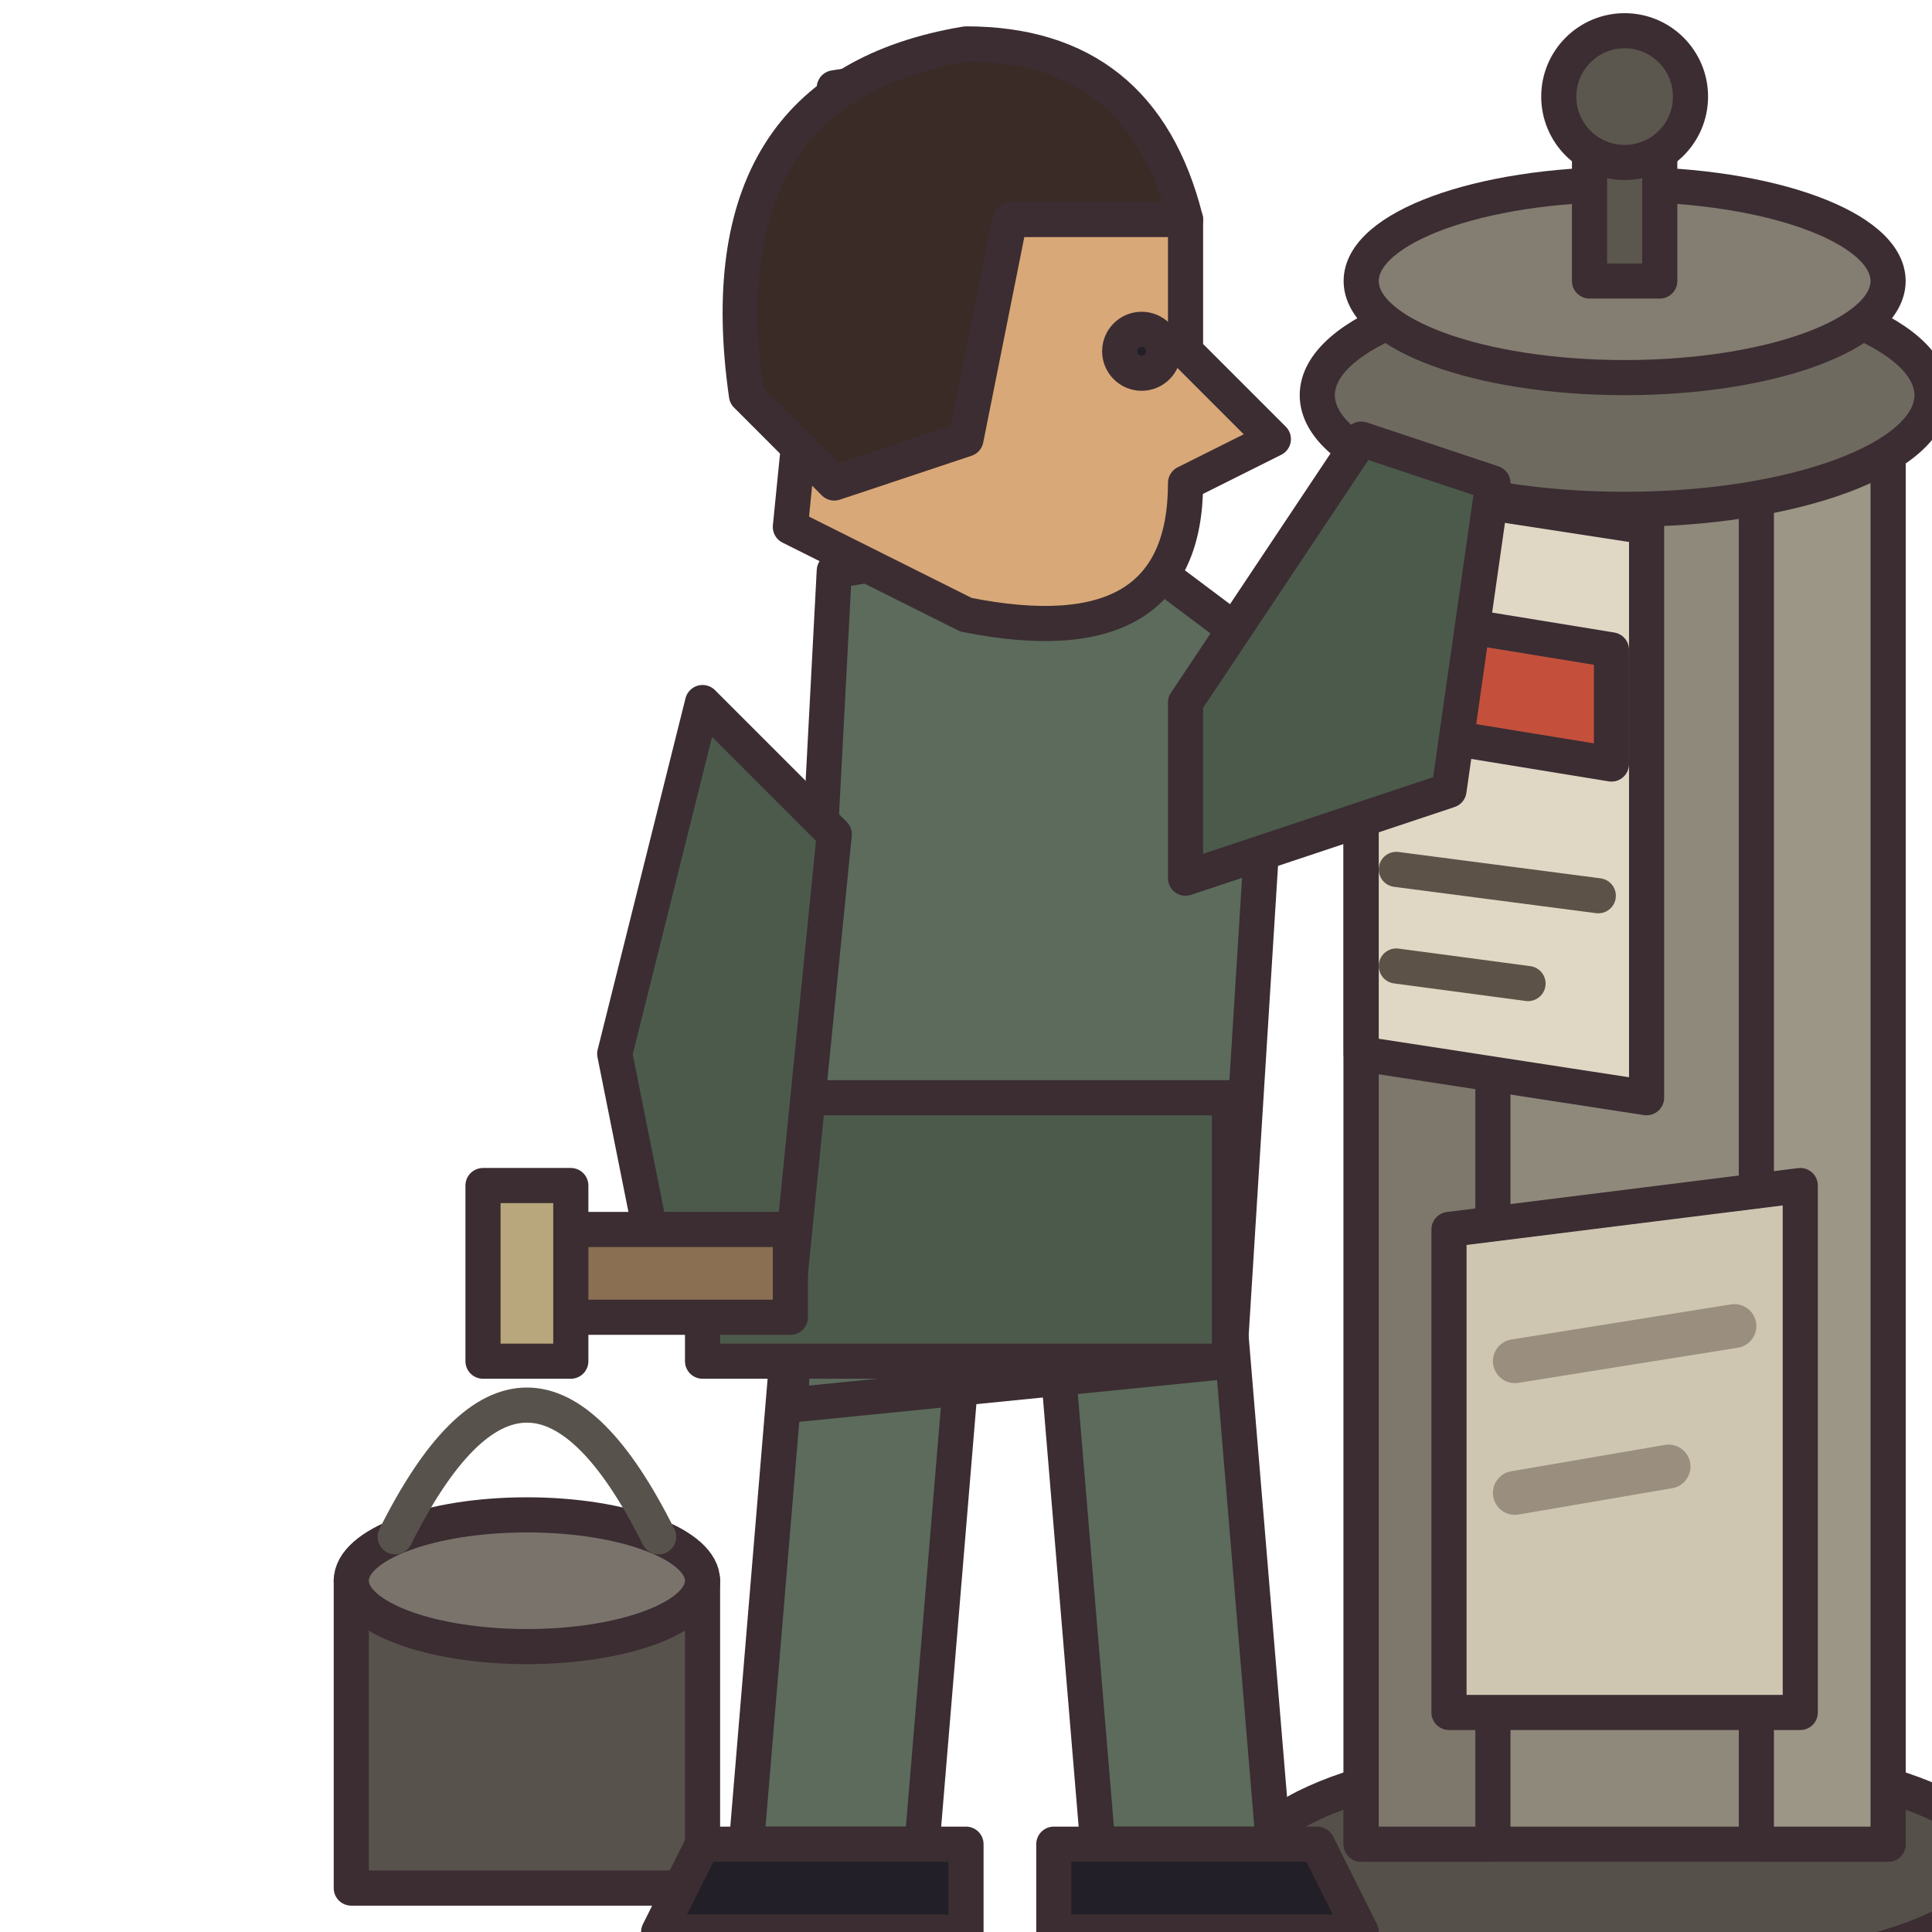
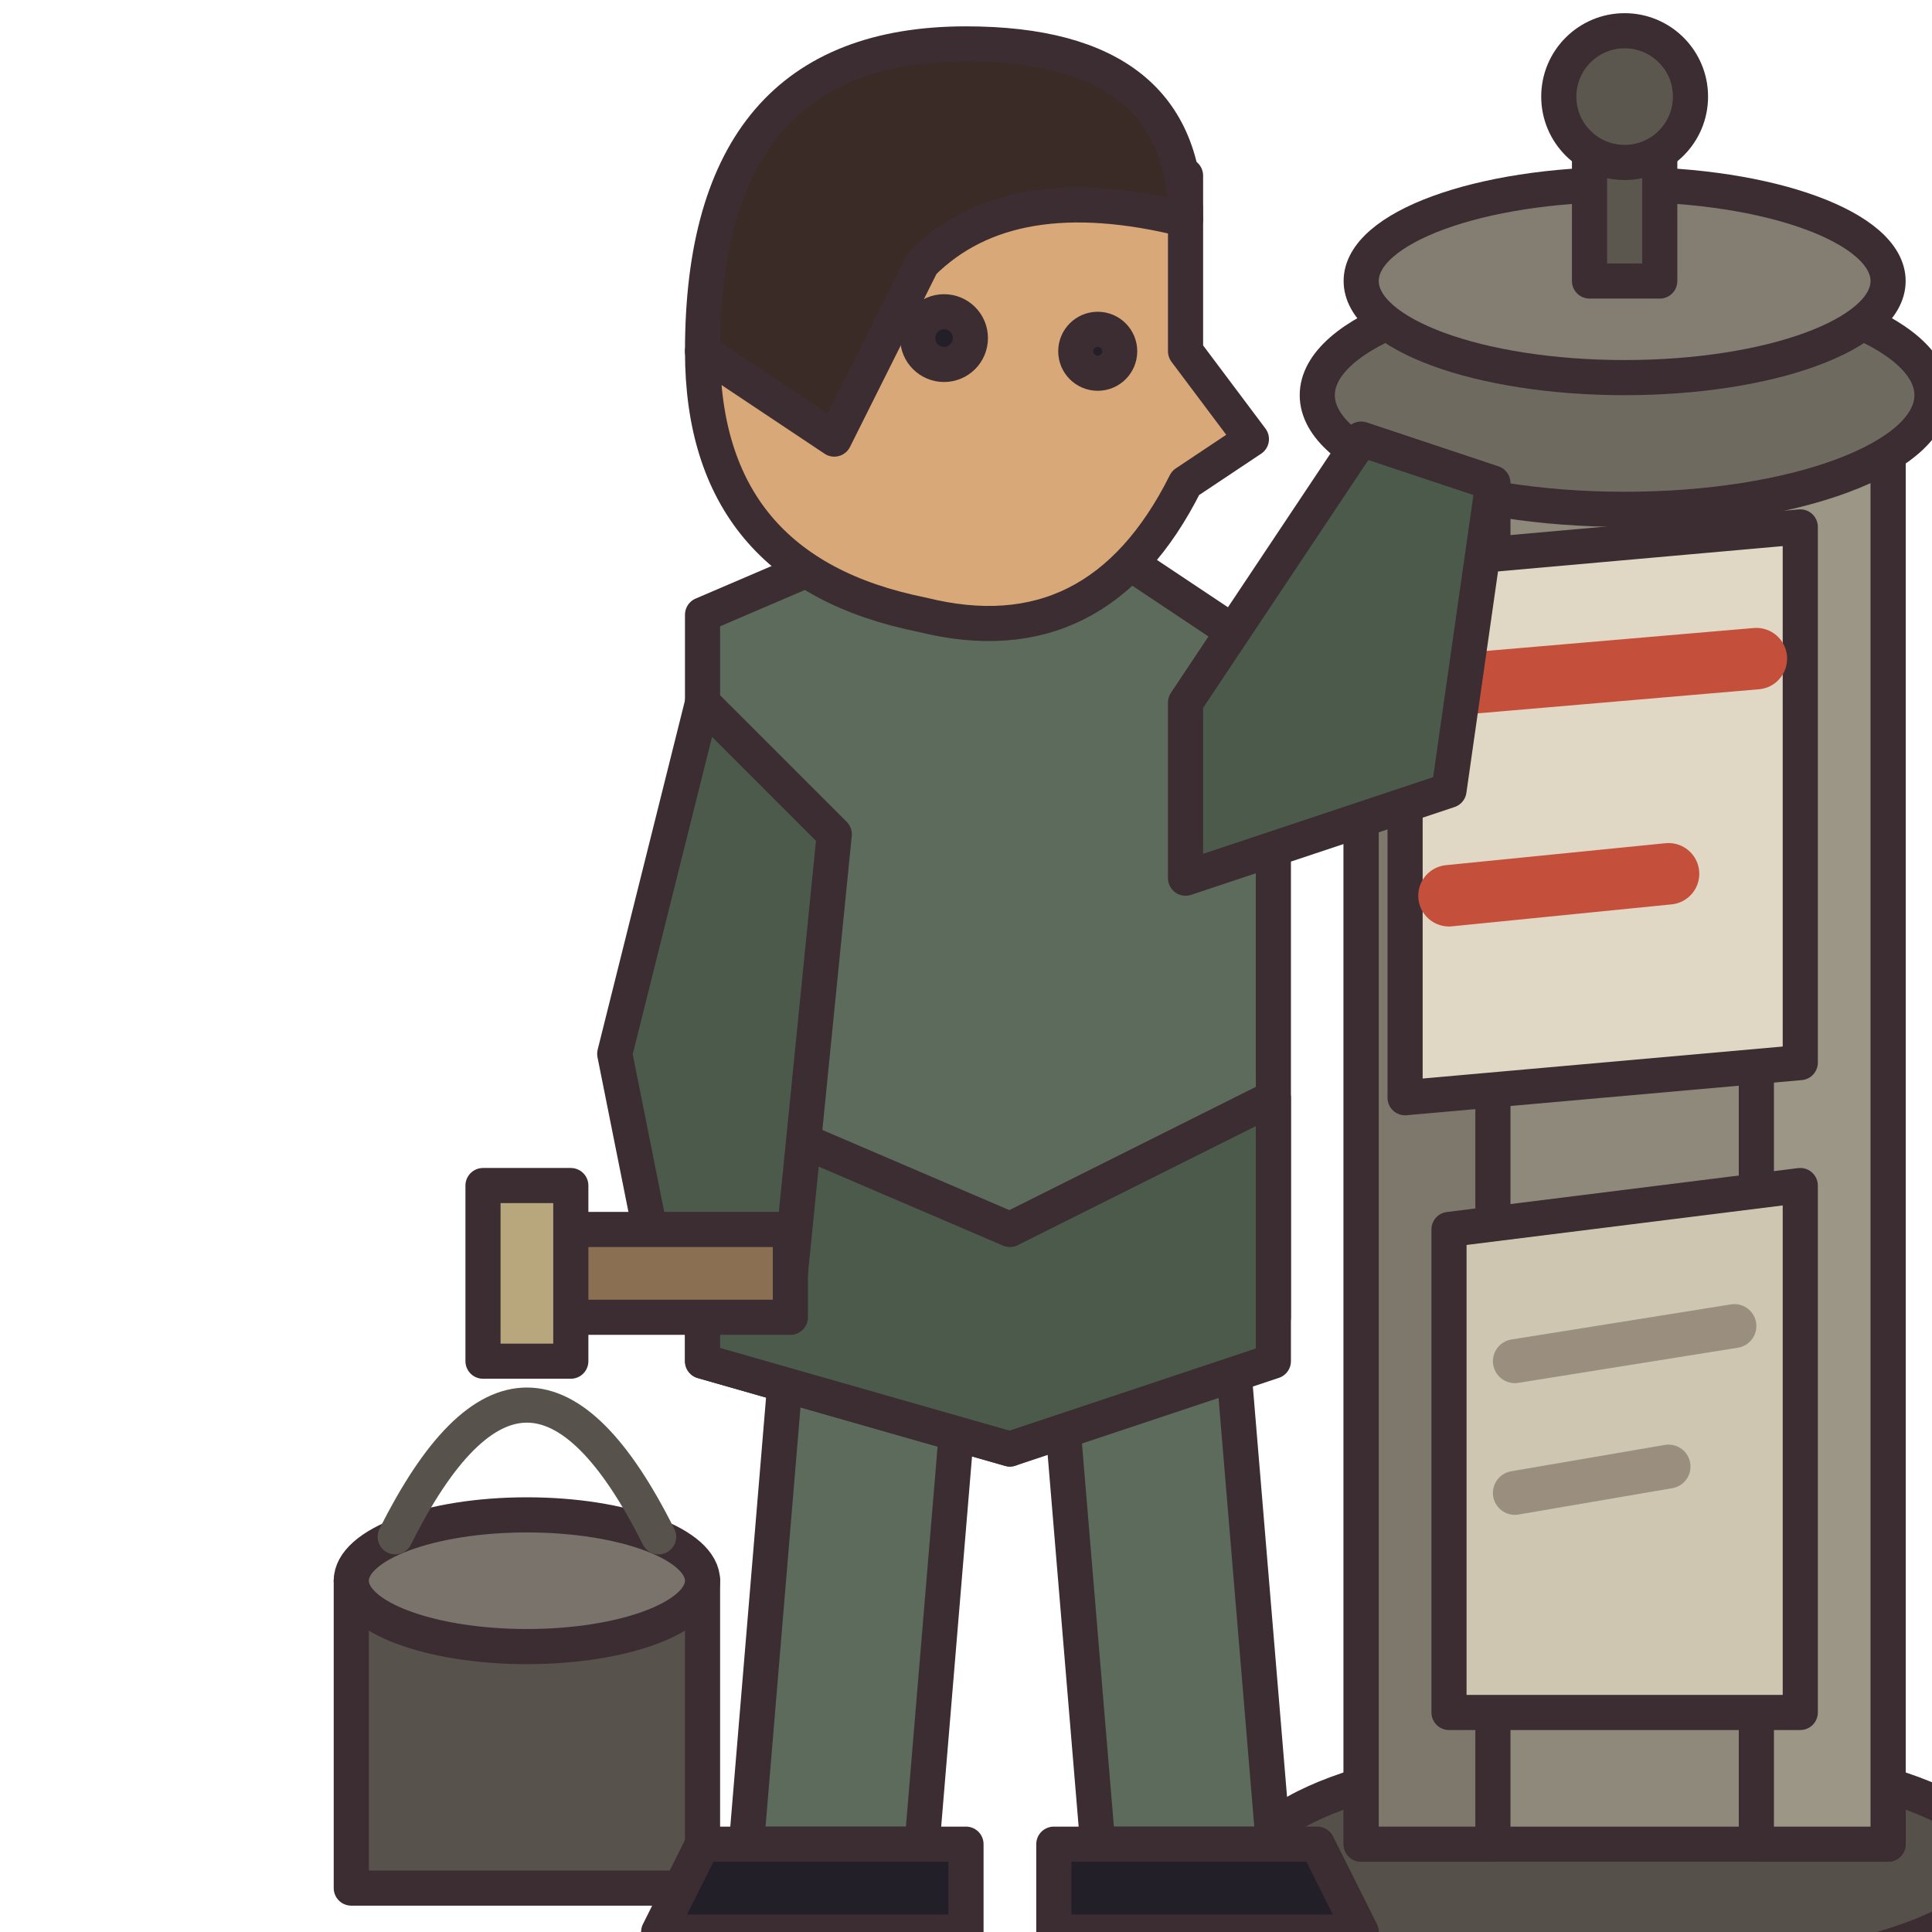
<svg xmlns="http://www.w3.org/2000/svg" width="44" height="44" viewBox="0 0 44 44" shape-rendering="geometricPrecision" stroke="#3b2d32" stroke-width="0.8" stroke-linejoin="round" stroke-linecap="round">
  <ellipse cx="37" cy="42.5" rx="8.5" ry="2.6" fill="#55504a" />
  <rect x="31" y="9" width="12" height="33" fill="#8f897c" />
  <rect x="31" y="9" width="3" height="33" fill="#7d776c" />
  <rect x="40" y="9" width="3" height="33" fill="#9c9686" />
  <path d="M33 28 L41 27 L41 39 L33 39Z" fill="#cfc6b2" />
  <path d="M34.5 31 L39.5 30.2 M34.5 34 L38 33.4" fill="none" stroke="#9a8f7e" stroke-width="1" />
  <ellipse cx="37" cy="9" rx="7" ry="2.6" fill="#6f6a60" />
  <ellipse cx="37" cy="6.4" rx="6" ry="2.2" fill="#847d71" />
  <rect x="36.2" y="2.4" width="1.6" height="4" fill="#5c574e" />
  <circle cx="37" cy="2.2" r="1.5" fill="#5c574e" />
-   <path d="M31 11 L37.5 12 L37.5 25 L31 24Z" fill="#e0d8c4" />
-   <path d="M31.8 14 L36.7 14.8 L36.7 17.4 L31.8 16.6Z" fill="#c4503c" />
-   <path d="M31.8 19.8 L36.4 20.4 M31.8 22 L34.8 22.4" fill="none" stroke="#5c5248" stroke-width="0.8" />
+   <path d="M32 12.8 L41 12 L41 24.2 L32 25Z" fill="#e0d8c4" />
+   <path d="M33 15.6 L40 15 M33 20.4 L38 19.9" fill="none" stroke="#c4503c" stroke-width="1.4" />
  <g transform="translate(7 0)">
    <path d="M1 36 Q5 34 9 36 L9 43 L1 43Z" fill="#58524d" />
    <ellipse cx="5" cy="36" rx="4" ry="1.5" fill="#7a736c" />
    <path d="M2 35 Q5 29 8 35" fill="none" stroke="#58524d" stroke-width="0.8" />
    <g transform="translate(15 0)">
      <path d="M-4 30 L0 30 L-1 42 L-5 42Z M2 30 L6 30 L7 42 L3 42Z" fill="#5c6b5c" />
      <path d="M-6 42 L0 42 L0 44 L-7 44Z M2 42 L8 42 L9 44 L2 44Z" fill="#221f28" />
    </g>
    <g transform="translate(15 13)">
-       <path d="M-3 0 L3 -1 L7 2 L6 18 L-4 19Z" fill="#5c6b5c" />
-       <path d="M-6 12 L6 12 L6 18 L-6 18Z" fill="#4c5a4c" />
+       <path d="M-6 1 L1 -2 L7 2 L7 17 L1 20 L-6 18Z" fill="#5c6b5c" />
+       <path d="M-6 12 L1 15 L7 12 L7 18 L1 20 L-6 18Z" fill="#4c5a4c" />
    </g>
    <path d="M9 16 L7 24 L8 29 L11 29 L12 19Z" fill="#4c5a4c" />
    <rect x="5" y="28" width="6" height="2" fill="#8a6f52" />
    <rect x="4" y="27" width="2" height="4" fill="#b8a67c" />
    <g transform="translate(15 8)">
-       <path d="M-3 -6 Q3 -7 5 -3 L5 0 L7 2 L5 3 Q5 7 0 6 L-4 4 Z" fill="#d9a878" />
-       <path d="M-5 1 Q-6 -6 0 -7 Q4 -7 5 -3 L1 -3 L0 2 L-3 3Z" fill="#3a2b26" />
-       <circle cx="4" cy="0" r="0.5" fill="#221f28" />
+       <path d="M-5 -4 Q0 -8 5 -4 L5 0 L6.5 2 L5 3 Q3 7 -1 6 Q-6 5 -6 0Z" fill="#d9a878" />
+       <path d="M-6 0 Q-6 -7 0 -7 Q5 -7 5 -3 Q1 -4 -1 -2 L-3 2Z" fill="#3a2b26" />
+       <circle cx="3" cy="0" r="0.5" fill="#221f28" />
+       <circle cx="-0.5" cy="-0.3" r="0.6" fill="#221f28" />
    </g>
    <path d="M20 16 L24 10 L27 11 L26 18 L20 20Z" fill="#4c5a4c" />
  </g>
</svg>
